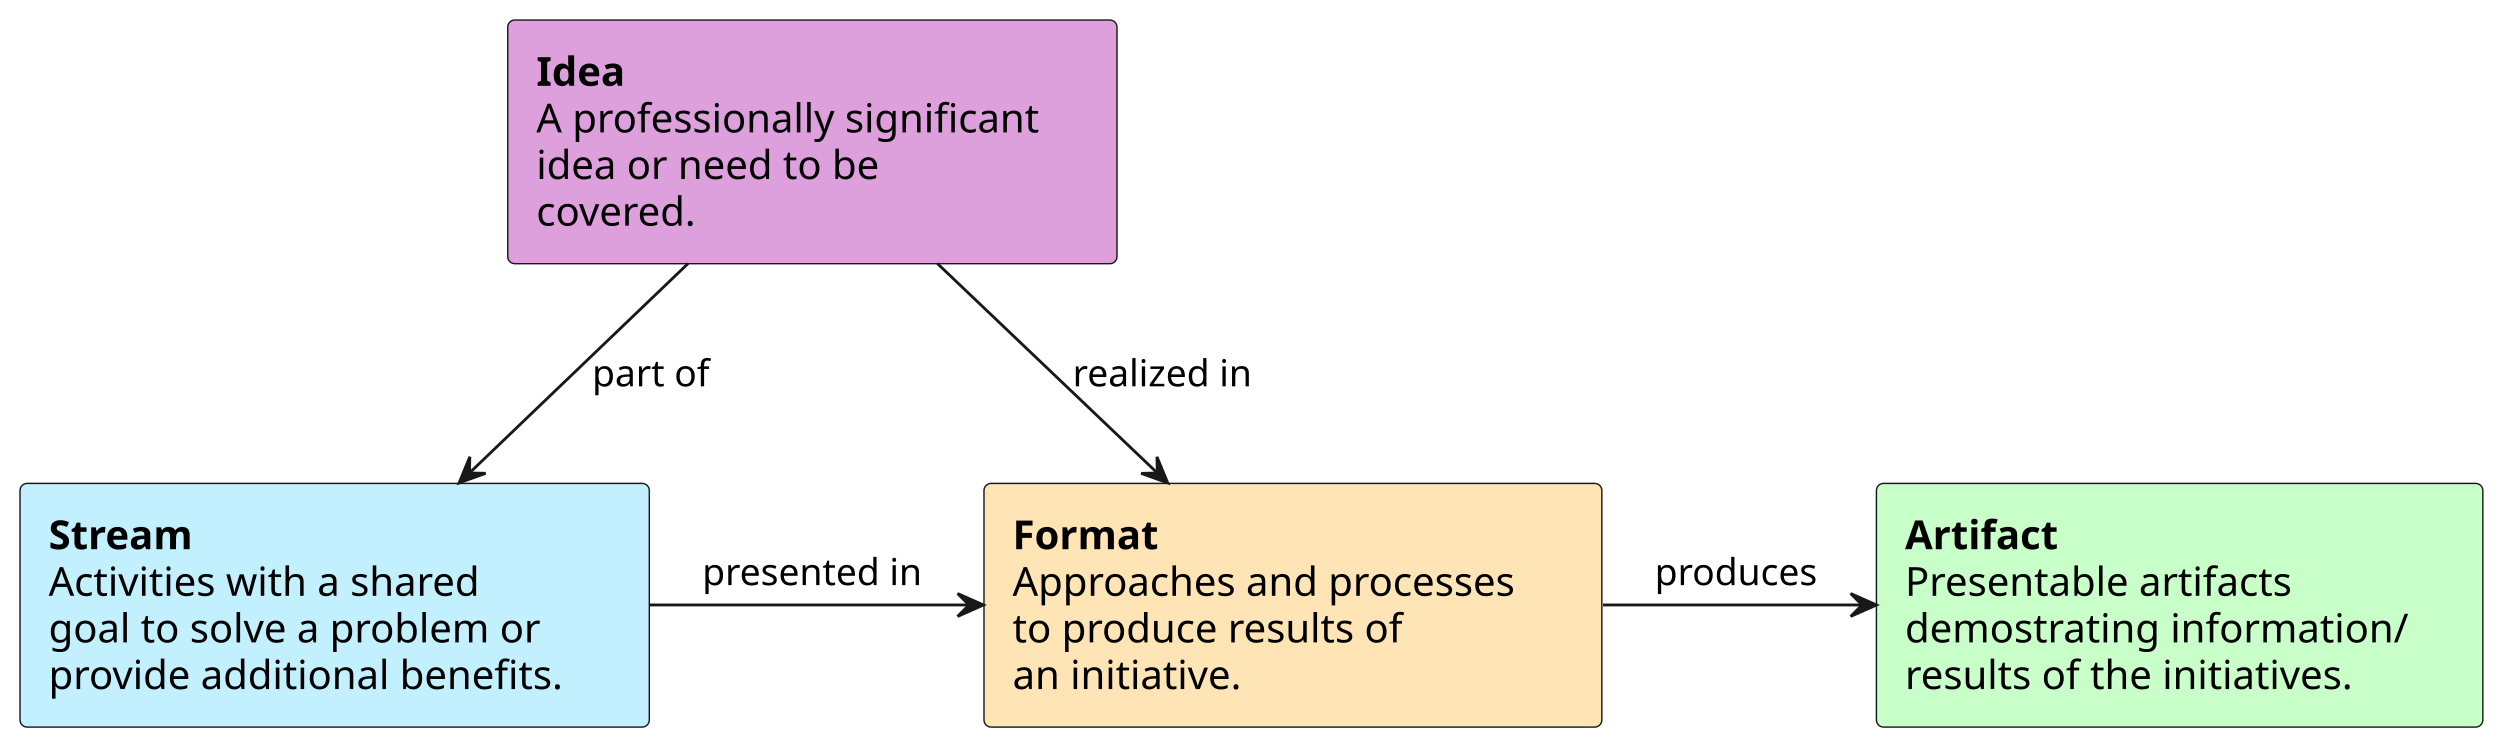
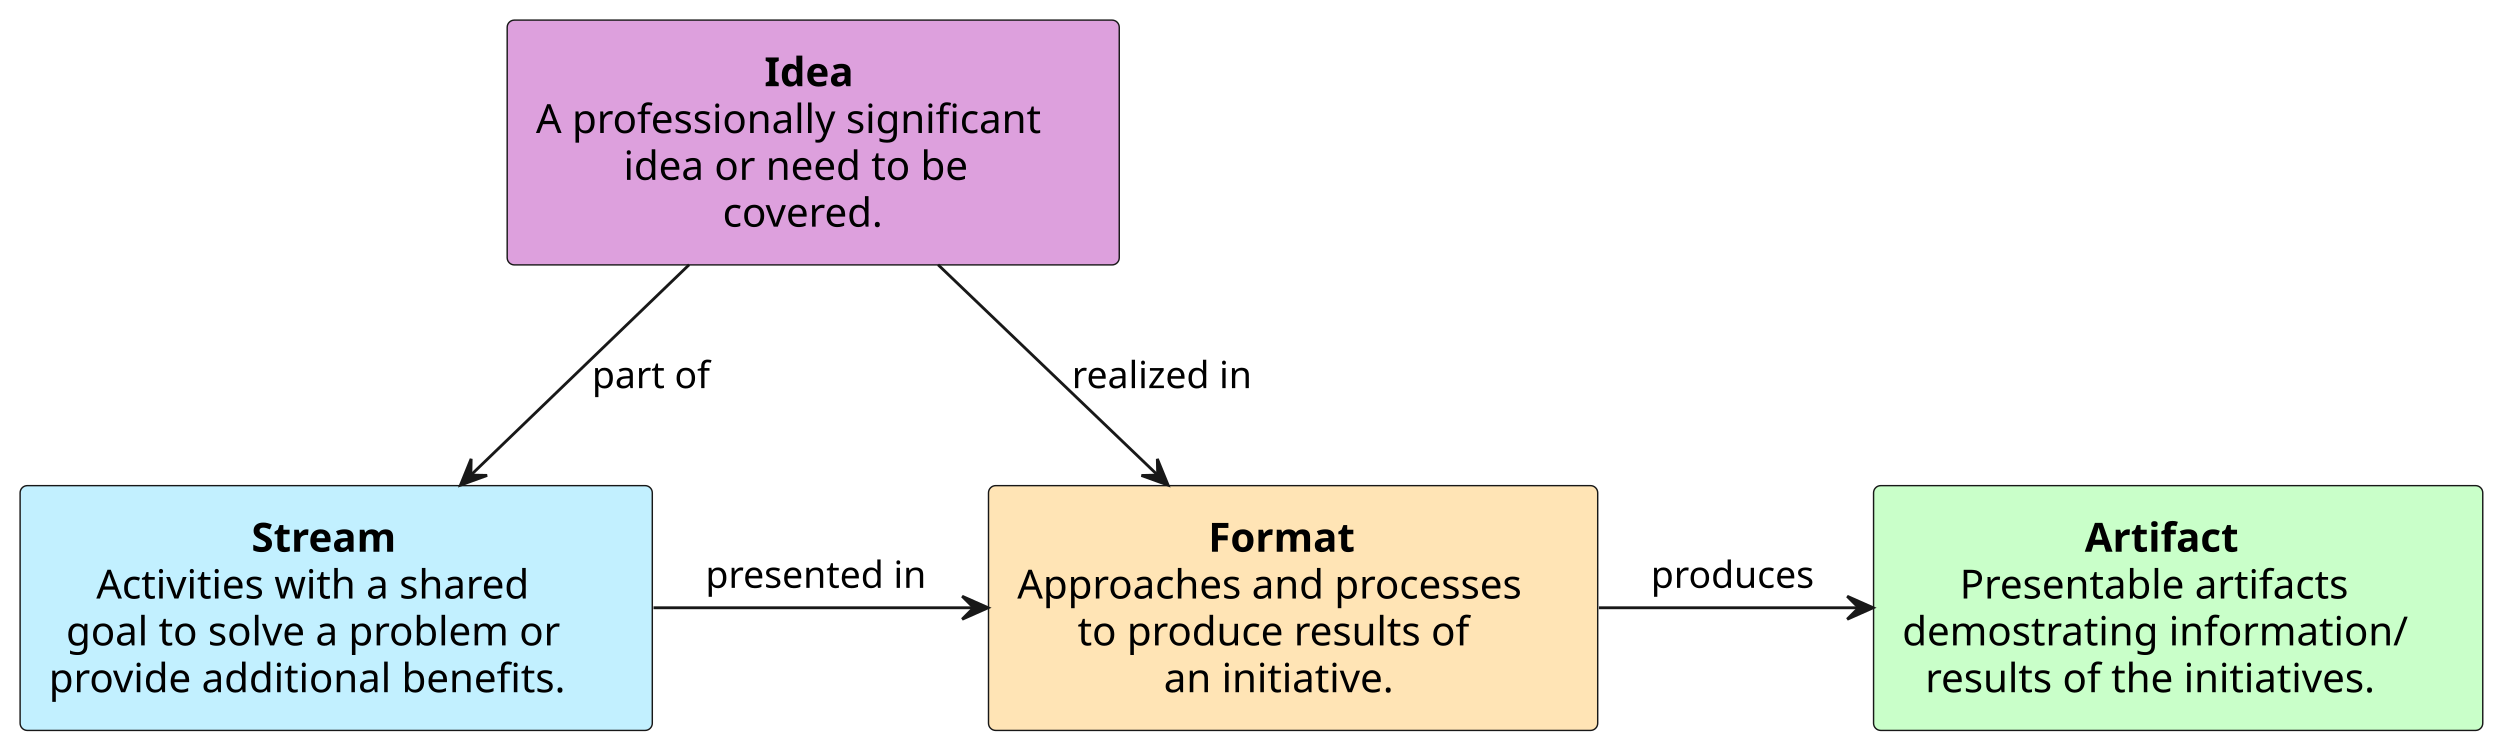
- <svg xmlns="http://www.w3.org/2000/svg" contentStyleType="text/css" height="260px" preserveAspectRatio="none" style="width:874px;height:260px;background:#FFFFFF;" version="1.1" viewBox="0 0 874 260" width="874px" zoomAndPan="magnify">
+ <svg xmlns="http://www.w3.org/2000/svg" contentStyleType="text/css" height="260px" preserveAspectRatio="none" style="width:870px;height:260px;background:#FFFFFF;" version="1.1" viewBox="0 0 870 260" width="870px" zoomAndPan="magnify">
  <defs />
  <g>
    <g id="elem_idea">
-       <rect fill="#DDA0DD" height="85.188" rx="2.5" ry="2.5" style="stroke:#181818;stroke-width:0.5;" width="213" x="177.5" y="7" />
-       <text fill="#000000" font-family="sans-serif" font-size="14" font-weight="bold" lengthAdjust="spacing" textLength="34" x="187.5" y="29.995">Idea</text>
-       <text fill="#000000" font-family="sans-serif" font-size="14" lengthAdjust="spacing" textLength="193" x="187.5" y="46.292">A professionally significant</text>
-       <text fill="#000000" font-family="sans-serif" font-size="14" lengthAdjust="spacing" textLength="132" x="187.5" y="62.589">idea or need to be</text>
-       <text fill="#000000" font-family="sans-serif" font-size="14" lengthAdjust="spacing" textLength="63" x="187.5" y="78.886">covered.</text>
+       <rect fill="#DDA0DD" height="85.188" rx="2.5" ry="2.5" style="stroke:#181818;stroke-width:0.5;" width="213" x="176.5" y="7" />
+       <text fill="#000000" font-family="sans-serif" font-size="14" font-weight="bold" lengthAdjust="spacing" textLength="34" x="266" y="29.995">Idea</text>
+       <text fill="#000000" font-family="sans-serif" font-size="14" lengthAdjust="spacing" textLength="193" x="186.5" y="46.292">A professionally significant</text>
+       <text fill="#000000" font-family="sans-serif" font-size="14" lengthAdjust="spacing" textLength="132" x="217" y="62.589">idea or need to be</text>
+       <text fill="#000000" font-family="sans-serif" font-size="14" lengthAdjust="spacing" textLength="63" x="251.5" y="78.886">covered.</text>
    </g>
    <g id="elem_stream">
      <rect fill="#C2F0FF" height="85.188" rx="2.5" ry="2.5" style="stroke:#181818;stroke-width:0.5;" width="220" x="7" y="169" />
-       <text fill="#000000" font-family="sans-serif" font-size="14" font-weight="bold" lengthAdjust="spacing" textLength="59" x="17" y="191.995">Stream</text>
-       <text fill="#000000" font-family="sans-serif" font-size="14" lengthAdjust="spacing" textLength="167" x="17" y="208.292">Activities with a shared</text>
-       <text fill="#000000" font-family="sans-serif" font-size="14" lengthAdjust="spacing" textLength="188" x="17" y="224.589">goal to solve a problem or</text>
+       <text fill="#000000" font-family="sans-serif" font-size="14" font-weight="bold" lengthAdjust="spacing" textLength="59" x="87.5" y="191.995">Stream</text>
+       <text fill="#000000" font-family="sans-serif" font-size="14" lengthAdjust="spacing" textLength="167" x="33.5" y="208.292">Activities with a shared</text>
+       <text fill="#000000" font-family="sans-serif" font-size="14" lengthAdjust="spacing" textLength="188" x="23" y="224.589">goal to solve a problem or</text>
      <text fill="#000000" font-family="sans-serif" font-size="14" lengthAdjust="spacing" textLength="200" x="17" y="240.886">provide additional benefits.</text>
    </g>
    <g id="elem_format">
-       <rect fill="#FFE4B5" height="85.188" rx="2.5" ry="2.5" style="stroke:#181818;stroke-width:0.5;" width="216" x="344" y="169" />
-       <text fill="#000000" font-family="sans-serif" font-size="14" font-weight="bold" lengthAdjust="spacing" textLength="59" x="354" y="191.995">Format</text>
+       <rect fill="#FFE4B5" height="85.188" rx="2.5" ry="2.5" style="stroke:#181818;stroke-width:0.5;" width="212" x="344" y="169" />
+       <text fill="#000000" font-family="sans-serif" font-size="14" font-weight="bold" lengthAdjust="spacing" textLength="59" x="420.5" y="191.995">Format</text>
      <text fill="#000000" font-family="sans-serif" font-size="14" lengthAdjust="spacing" textLength="192" x="354" y="208.292">Approaches and processes</text>
-       <text fill="#000000" font-family="sans-serif" font-size="14" lengthAdjust="spacing" textLength="150" x="354" y="224.589">to produce results of</text>
-       <text fill="#000000" font-family="sans-serif" font-size="14" lengthAdjust="spacing" textLength="90" x="354" y="240.886">an initiative.</text>
+       <text fill="#000000" font-family="sans-serif" font-size="14" lengthAdjust="spacing" textLength="150" x="375" y="224.589">to produce results of</text>
+       <text fill="#000000" font-family="sans-serif" font-size="14" lengthAdjust="spacing" textLength="90" x="405" y="240.886">an initiative.</text>
    </g>
    <g id="elem_artifact">
-       <rect fill="#C9FFC9" height="85.188" rx="2.5" ry="2.5" style="stroke:#181818;stroke-width:0.5;" width="212" x="656" y="169" />
-       <text fill="#000000" font-family="sans-serif" font-size="14" font-weight="bold" lengthAdjust="spacing" textLength="65" x="666" y="191.995">Artifact</text>
-       <text fill="#000000" font-family="sans-serif" font-size="14" lengthAdjust="spacing" textLength="152" x="666" y="208.292">Presentable artifacts</text>
-       <text fill="#000000" font-family="sans-serif" font-size="14" lengthAdjust="spacing" textLength="192" x="666" y="224.589">demostrating information/</text>
-       <text fill="#000000" font-family="sans-serif" font-size="14" lengthAdjust="spacing" textLength="176" x="666" y="240.886">results of the initiatives.</text>
+       <rect fill="#C9FFC9" height="85.188" rx="2.5" ry="2.5" style="stroke:#181818;stroke-width:0.5;" width="212" x="652" y="169" />
+       <text fill="#000000" font-family="sans-serif" font-size="14" font-weight="bold" lengthAdjust="spacing" textLength="65" x="725.5" y="191.995">Artifact</text>
+       <text fill="#000000" font-family="sans-serif" font-size="14" lengthAdjust="spacing" textLength="152" x="682" y="208.292">Presentable artifacts</text>
+       <text fill="#000000" font-family="sans-serif" font-size="14" lengthAdjust="spacing" textLength="192" x="662" y="224.589">demostrating information/</text>
+       <text fill="#000000" font-family="sans-serif" font-size="14" lengthAdjust="spacing" textLength="176" x="670" y="240.886">results of the initiatives.</text>
    </g>
    <g id="link_idea_format">
-       <path codeLine="26" d="M327.701,92.12 C351.234,114.532 380.297,142.211 404.401,165.168 " fill="none" id="idea-to-format" style="stroke:#181818;stroke-width:1.0;" />
-       <polygon fill="#181818" points="408.226,168.81,404.468,159.707,404.605,165.362,398.95,165.5,408.226,168.81" style="stroke:#181818;stroke-width:1.0;" />
-       <text fill="#000000" font-family="sans-serif" font-size="13" lengthAdjust="spacing" textLength="65" x="375" y="135.067">realized in</text>
+       <path codeLine="28" d="M326.441,92.12 C349.834,114.532 378.724,142.211 402.685,165.168 " fill="none" id="idea-to-format" style="stroke:#181818;stroke-width:1.0;" />
+       <polygon fill="#181818" points="406.486,168.81,402.756,159.695,402.876,165.351,397.221,165.471,406.486,168.81" style="stroke:#181818;stroke-width:1.0;" />
+       <text fill="#000000" font-family="sans-serif" font-size="13" lengthAdjust="spacing" textLength="65" x="373" y="135.067">realized in</text>
    </g>
    <g id="link_stream_format">
-       <path codeLine="27" d="M227.156,211.5 C262.872,211.5 302.545,211.5 338.5,211.5 " fill="none" id="stream-to-format" style="stroke:#181818;stroke-width:1.0;" />
-       <polygon fill="#181818" points="343.777,211.5,334.777,207.5,338.777,211.5,334.777,215.5,343.777,211.5" style="stroke:#181818;stroke-width:1.0;" />
+       <path codeLine="29" d="M227.422,211.5 C263.15,211.5 302.78,211.5 338.581,211.5 " fill="none" id="stream-to-format" style="stroke:#181818;stroke-width:1.0;" />
+       <polygon fill="#181818" points="343.834,211.5,334.834,207.5,338.834,211.5,334.834,215.5,343.834,211.5" style="stroke:#181818;stroke-width:1.0;" />
      <text fill="#000000" font-family="sans-serif" font-size="13" lengthAdjust="spacing" textLength="80" x="245.5" y="204.567">presented in</text>
    </g>
    <g id="link_format_artifact">
-       <path codeLine="28" d="M560.423,211.5 C589.72,211.5 621.463,211.5 650.904,211.5 " fill="none" id="format-to-artifact" style="stroke:#181818;stroke-width:1.0;" />
-       <polygon fill="#181818" points="655.99,211.5,646.99,207.5,650.99,211.5,646.99,215.5,655.99,211.5" style="stroke:#181818;stroke-width:1.0;" />
-       <text fill="#000000" font-family="sans-serif" font-size="13" lengthAdjust="spacing" textLength="59" x="578.5" y="204.567">produces</text>
+       <path codeLine="30" d="M556.427,211.5 C585.603,211.5 617.305,211.5 646.744,211.5 " fill="none" id="format-to-artifact" style="stroke:#181818;stroke-width:1.0;" />
+       <polygon fill="#181818" points="651.829,211.5,642.829,207.5,646.829,211.5,642.829,215.5,651.829,211.5" style="stroke:#181818;stroke-width:1.0;" />
+       <text fill="#000000" font-family="sans-serif" font-size="13" lengthAdjust="spacing" textLength="59" x="574.5" y="204.567">produces</text>
    </g>
    <g id="link_idea_stream">
-       <path codeLine="29" d="M240.559,92.12 C217.166,114.532 188.276,142.211 164.315,165.168 " fill="none" id="idea-to-stream" style="stroke:#181818;stroke-width:1.0;" />
-       <polygon fill="#181818" points="160.514,168.81,169.78,165.471,164.124,165.351,164.244,159.695,160.514,168.81" style="stroke:#181818;stroke-width:1.0;" />
-       <text fill="#000000" font-family="sans-serif" font-size="13" lengthAdjust="spacing" textLength="43" x="207" y="135.067">part of</text>
+       <path codeLine="31" d="M239.819,92.12 C216.566,114.532 187.85,142.211 164.032,165.168 " fill="none" id="idea-to-stream" style="stroke:#181818;stroke-width:1.0;" />
+       <polygon fill="#181818" points="160.253,168.81,169.509,165.444,163.853,165.34,163.957,159.685,160.253,168.81" style="stroke:#181818;stroke-width:1.0;" />
+       <text fill="#000000" font-family="sans-serif" font-size="13" lengthAdjust="spacing" textLength="43" x="206" y="135.067">part of</text>
    </g>
  </g>
</svg>
